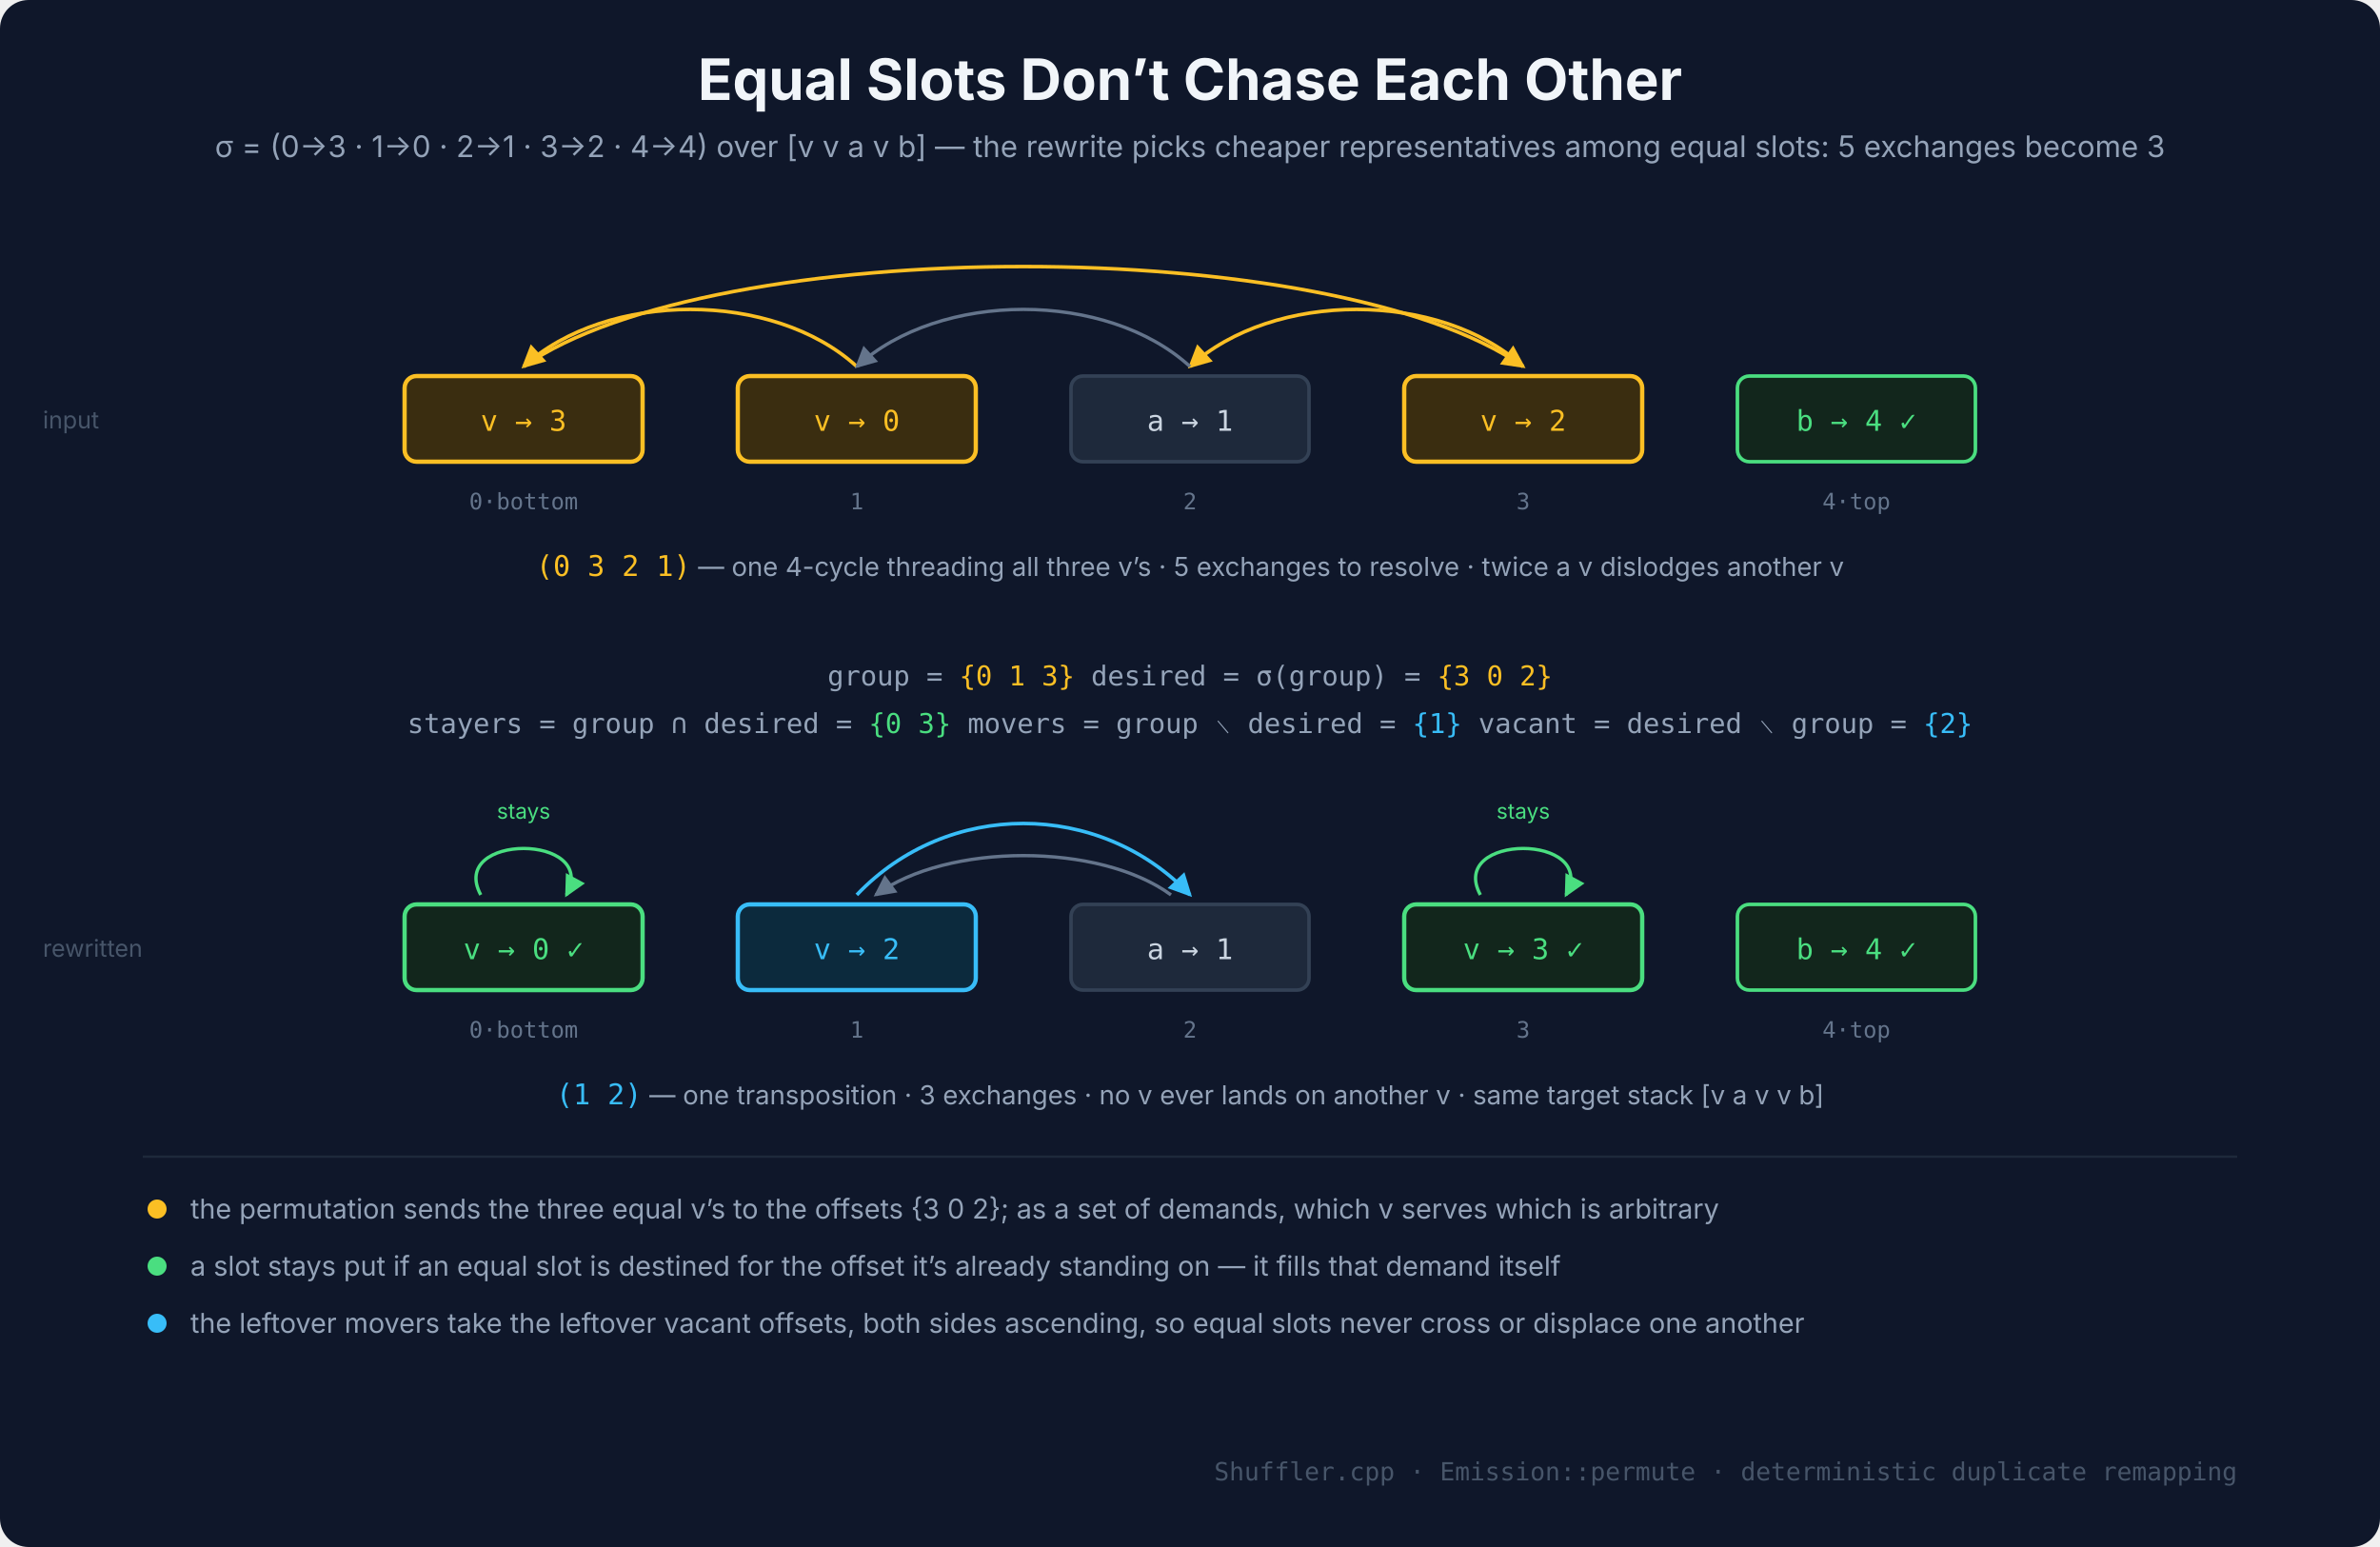
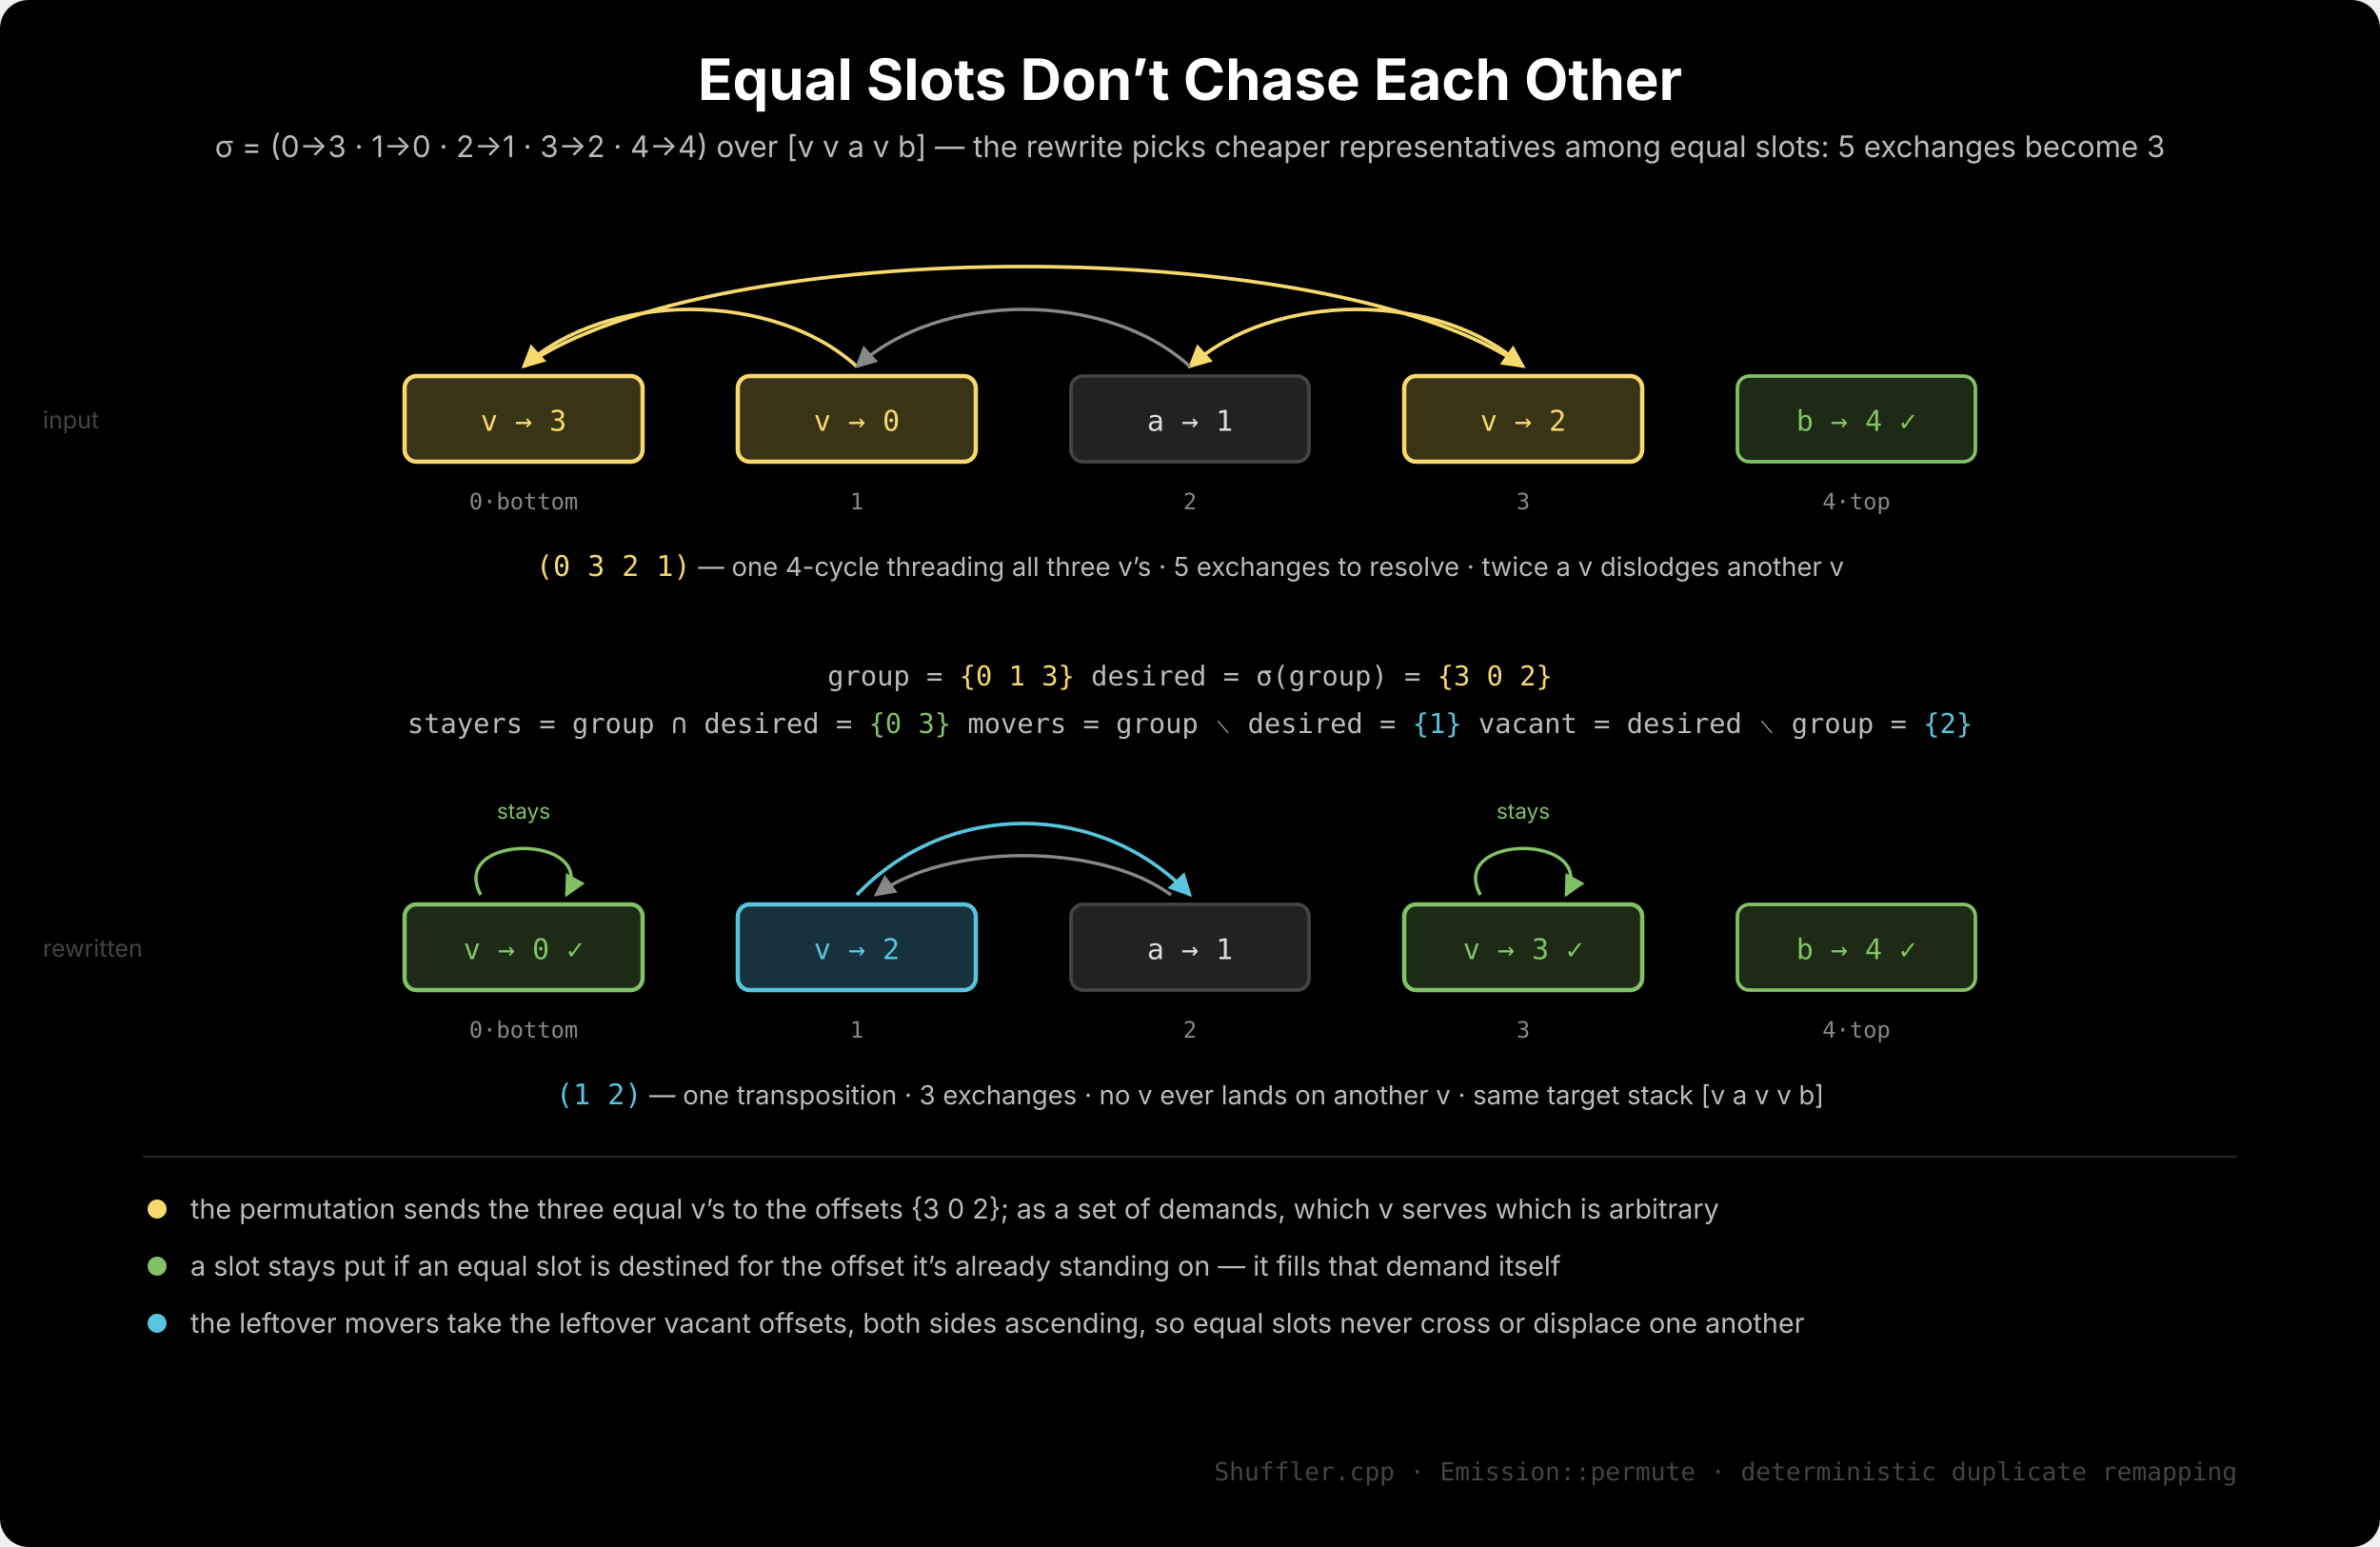
<svg xmlns="http://www.w3.org/2000/svg" width="1000" height="650" viewBox="0 0 1000 650" font-family="system-ui, -apple-system, 'Segoe UI', sans-serif">
  <defs>
    <marker id="dmA" viewBox="0 0 8 8" markerWidth="6.5" markerHeight="6.5" refX="7" refY="4" orient="auto">
-       <path d="M0,0 L8,4 L0,8 z" fill="#fbbf24" />
+       <path d="M0,0 L8,4 L0,8 z" fill="#f7d96f" />
    </marker>
    <marker id="dmS" viewBox="0 0 8 8" markerWidth="6.5" markerHeight="6.5" refX="7" refY="4" orient="auto">
-       <path d="M0,0 L8,4 L0,8 z" fill="#64748b" />
+       <path d="M0,0 L8,4 L0,8 z" fill="#888888" />
    </marker>
    <marker id="dmG" viewBox="0 0 8 8" markerWidth="6.5" markerHeight="6.5" refX="7" refY="4" orient="auto">
-       <path d="M0,0 L8,4 L0,8 z" fill="#4ade80" />
+       <path d="M0,0 L8,4 L0,8 z" fill="#83c167" />
    </marker>
    <marker id="dmB" viewBox="0 0 8 8" markerWidth="6.5" markerHeight="6.5" refX="7" refY="4" orient="auto">
-       <path d="M0,0 L8,4 L0,8 z" fill="#38bdf8" />
+       <path d="M0,0 L8,4 L0,8 z" fill="#58c4dd" />
    </marker>
  </defs>
-   <rect width="1000" height="650" rx="12" fill="#0f172a" />
-   <text x="500" y="42" text-anchor="middle" font-size="24" font-weight="700" fill="#f1f5f9">Equal Slots Don’t Chase Each Other</text>
-   <text x="500" y="66" text-anchor="middle" font-size="12.5" fill="#94a3b8">σ = (0→3 · 1→0 · 2→1 · 3→2 · 4→4) over [v v a v b] — the rewrite picks cheaper representatives among equal slots: 5 exchanges become 3</text>
-   <g font-size="10" fill="#475569">
+   <rect width="1000" height="650" rx="12" fill="#000000" />
+   <text x="500" y="42" text-anchor="middle" font-size="24" font-weight="700" fill="#ffffff">Equal Slots Don’t Chase Each Other</text>
+   <text x="500" y="66" text-anchor="middle" font-size="12.5" fill="#bbbbbb">σ = (0→3 · 1→0 · 2→1 · 3→2 · 4→4) over [v v a v b] — the rewrite picks cheaper representatives among equal slots: 5 exchanges become 3</text>
+   <g font-size="10" fill="#444444">
    <text x="18" y="180">input</text>
    <text x="18" y="402">rewritten</text>
  </g>
-   <path d="M 220 154 C 300 98, 560 98, 640 154" fill="none" stroke="#fbbf24" stroke-width="1.5" marker-end="url(#dmA)" />
-   <path d="M 360 154 C 325 122, 255 122, 220 154" fill="none" stroke="#fbbf24" stroke-width="1.5" marker-end="url(#dmA)" />
-   <path d="M 640 154 C 605 122, 535 122, 500 154" fill="none" stroke="#fbbf24" stroke-width="1.5" marker-end="url(#dmA)" />
-   <path d="M 500 154 C 465 122, 395 122, 360 154" fill="none" stroke="#64748b" stroke-width="1.4" marker-end="url(#dmS)" />
+   <path d="M 220 154 C 300 98, 560 98, 640 154" fill="none" stroke="#f7d96f" stroke-width="1.5" marker-end="url(#dmA)" />
+   <path d="M 360 154 C 325 122, 255 122, 220 154" fill="none" stroke="#f7d96f" stroke-width="1.5" marker-end="url(#dmA)" />
+   <path d="M 640 154 C 605 122, 535 122, 500 154" fill="none" stroke="#f7d96f" stroke-width="1.5" marker-end="url(#dmA)" />
+   <path d="M 500 154 C 465 122, 395 122, 360 154" fill="none" stroke="#888888" stroke-width="1.4" marker-end="url(#dmS)" />
  <g font-family="ui-monospace, 'SF Mono', Menlo, monospace" font-size="12" text-anchor="middle">
-     <rect x="170" y="158" width="100" height="36" rx="5" fill="#3a2d10" stroke="#fbbf24" stroke-width="1.8" />
-     <text x="220" y="181" fill="#fbbf24">v → 3</text>
-     <rect x="310" y="158" width="100" height="36" rx="5" fill="#3a2d10" stroke="#fbbf24" stroke-width="1.8" />
-     <text x="360" y="181" fill="#fbbf24">v → 0</text>
-     <rect x="450" y="158" width="100" height="36" rx="5" fill="#1e293b" stroke="#334155" stroke-width="1.5" />
-     <text x="500" y="181" fill="#cbd5e1">a → 1</text>
-     <rect x="590" y="158" width="100" height="36" rx="5" fill="#3a2d10" stroke="#fbbf24" stroke-width="1.8" />
-     <text x="640" y="181" fill="#fbbf24">v → 2</text>
-     <rect x="730" y="158" width="100" height="36" rx="5" fill="#12261c" stroke="#4ade80" stroke-width="1.5" />
-     <text x="780" y="181" fill="#4ade80">b → 4 ✓</text>
+     <rect x="170" y="158" width="100" height="36" rx="5" fill="#3a3416" stroke="#f7d96f" stroke-width="1.8" />
+     <text x="220" y="181" fill="#f7d96f">v → 3</text>
+     <rect x="310" y="158" width="100" height="36" rx="5" fill="#3a3416" stroke="#f7d96f" stroke-width="1.8" />
+     <text x="360" y="181" fill="#f7d96f">v → 0</text>
+     <rect x="450" y="158" width="100" height="36" rx="5" fill="#222222" stroke="#444444" stroke-width="1.5" />
+     <text x="500" y="181" fill="#dddddd">a → 1</text>
+     <rect x="590" y="158" width="100" height="36" rx="5" fill="#3a3416" stroke="#f7d96f" stroke-width="1.8" />
+     <text x="640" y="181" fill="#f7d96f">v → 2</text>
+     <rect x="730" y="158" width="100" height="36" rx="5" fill="#1c2a16" stroke="#83c167" stroke-width="1.5" />
+     <text x="780" y="181" fill="#83c167">b → 4 ✓</text>
  </g>
-   <g font-size="9.5" fill="#64748b" text-anchor="middle" font-family="ui-monospace, 'SF Mono', Menlo, monospace">
+   <g font-size="9.5" fill="#888888" text-anchor="middle" font-family="ui-monospace, 'SF Mono', Menlo, monospace">
    <text x="220" y="214">0·bottom</text>
    <text x="360" y="214">1</text>
    <text x="500" y="214">2</text>
    <text x="640" y="214">3</text>
    <text x="780" y="214">4·top</text>
  </g>
  <text x="500" y="242" text-anchor="middle" font-size="11">
-     <tspan font-family="ui-monospace, 'SF Mono', Menlo, monospace" font-size="12" fill="#fbbf24">(0 3 2 1)</tspan>
-     <tspan fill="#94a3b8"> — one 4-cycle threading all three v’s · 5 exchanges to resolve · twice a v dislodges another v</tspan>
+     <tspan font-family="ui-monospace, 'SF Mono', Menlo, monospace" font-size="12" fill="#f7d96f">(0 3 2 1)</tspan>
+     <tspan fill="#bbbbbb"> — one 4-cycle threading all three v’s · 5 exchanges to resolve · twice a v dislodges another v</tspan>
  </text>
  <g font-family="ui-monospace, 'SF Mono', Menlo, monospace" font-size="11.5" text-anchor="middle">
-     <text x="500" y="288" fill="#94a3b8">group = <tspan fill="#fbbf24">{0 1 3}</tspan>   desired = σ(group) = <tspan fill="#fbbf24">{3 0 2}</tspan>
+     <text x="500" y="288" fill="#bbbbbb">group = <tspan fill="#f7d96f">{0 1 3}</tspan>   desired = σ(group) = <tspan fill="#f7d96f">{3 0 2}</tspan>
    </text>
-     <text x="500" y="308" fill="#94a3b8">stayers = group ∩ desired = <tspan fill="#4ade80">{0 3}</tspan>   movers = group ∖ desired = <tspan fill="#38bdf8">{1}</tspan>   vacant = desired ∖ group = <tspan fill="#38bdf8">{2}</tspan>
+     <text x="500" y="308" fill="#bbbbbb">stayers = group ∩ desired = <tspan fill="#83c167">{0 3}</tspan>   movers = group ∖ desired = <tspan fill="#58c4dd">{1}</tspan>   vacant = desired ∖ group = <tspan fill="#58c4dd">{2}</tspan>
    </text>
  </g>
-   <path d="M 202 376 C 188 350, 252 350, 238 376" fill="none" stroke="#4ade80" stroke-width="1.4" marker-end="url(#dmG)" />
-   <path d="M 622 376 C 608 350, 672 350, 658 376" fill="none" stroke="#4ade80" stroke-width="1.4" marker-end="url(#dmG)" />
-   <g font-size="9" fill="#4ade80" text-anchor="middle">
+   <path d="M 202 376 C 188 350, 252 350, 238 376" fill="none" stroke="#83c167" stroke-width="1.4" marker-end="url(#dmG)" />
+   <path d="M 622 376 C 608 350, 672 350, 658 376" fill="none" stroke="#83c167" stroke-width="1.4" marker-end="url(#dmG)" />
+   <g font-size="9" fill="#83c167" text-anchor="middle">
    <text x="220" y="344">stays</text>
    <text x="640" y="344">stays</text>
  </g>
-   <path d="M 360 376 C 398 336, 462 336, 500 376" fill="none" stroke="#38bdf8" stroke-width="1.5" marker-end="url(#dmB)" />
-   <path d="M 492 376 C 462 354, 398 354, 368 376" fill="none" stroke="#64748b" stroke-width="1.4" marker-end="url(#dmS)" />
+   <path d="M 360 376 C 398 336, 462 336, 500 376" fill="none" stroke="#58c4dd" stroke-width="1.5" marker-end="url(#dmB)" />
+   <path d="M 492 376 C 462 354, 398 354, 368 376" fill="none" stroke="#888888" stroke-width="1.4" marker-end="url(#dmS)" />
  <g font-family="ui-monospace, 'SF Mono', Menlo, monospace" font-size="12" text-anchor="middle">
-     <rect x="170" y="380" width="100" height="36" rx="5" fill="#12261c" stroke="#4ade80" stroke-width="1.8" />
-     <text x="220" y="403" fill="#4ade80">v → 0 ✓</text>
-     <rect x="310" y="380" width="100" height="36" rx="5" fill="#0c2a3d" stroke="#38bdf8" stroke-width="1.8" />
-     <text x="360" y="403" fill="#38bdf8">v → 2</text>
-     <rect x="450" y="380" width="100" height="36" rx="5" fill="#1e293b" stroke="#334155" stroke-width="1.5" />
-     <text x="500" y="403" fill="#cbd5e1">a → 1</text>
-     <rect x="590" y="380" width="100" height="36" rx="5" fill="#12261c" stroke="#4ade80" stroke-width="1.8" />
-     <text x="640" y="403" fill="#4ade80">v → 3 ✓</text>
-     <rect x="730" y="380" width="100" height="36" rx="5" fill="#12261c" stroke="#4ade80" stroke-width="1.5" />
-     <text x="780" y="403" fill="#4ade80">b → 4 ✓</text>
+     <rect x="170" y="380" width="100" height="36" rx="5" fill="#1c2a16" stroke="#83c167" stroke-width="1.8" />
+     <text x="220" y="403" fill="#83c167">v → 0 ✓</text>
+     <rect x="310" y="380" width="100" height="36" rx="5" fill="#17313d" stroke="#58c4dd" stroke-width="1.8" />
+     <text x="360" y="403" fill="#58c4dd">v → 2</text>
+     <rect x="450" y="380" width="100" height="36" rx="5" fill="#222222" stroke="#444444" stroke-width="1.5" />
+     <text x="500" y="403" fill="#dddddd">a → 1</text>
+     <rect x="590" y="380" width="100" height="36" rx="5" fill="#1c2a16" stroke="#83c167" stroke-width="1.8" />
+     <text x="640" y="403" fill="#83c167">v → 3 ✓</text>
+     <rect x="730" y="380" width="100" height="36" rx="5" fill="#1c2a16" stroke="#83c167" stroke-width="1.5" />
+     <text x="780" y="403" fill="#83c167">b → 4 ✓</text>
  </g>
-   <g font-size="9.5" fill="#64748b" text-anchor="middle" font-family="ui-monospace, 'SF Mono', Menlo, monospace">
+   <g font-size="9.5" fill="#888888" text-anchor="middle" font-family="ui-monospace, 'SF Mono', Menlo, monospace">
    <text x="220" y="436">0·bottom</text>
    <text x="360" y="436">1</text>
    <text x="500" y="436">2</text>
    <text x="640" y="436">3</text>
    <text x="780" y="436">4·top</text>
  </g>
  <text x="500" y="464" text-anchor="middle" font-size="11">
-     <tspan font-family="ui-monospace, 'SF Mono', Menlo, monospace" font-size="12" fill="#38bdf8">(1 2)</tspan>
-     <tspan fill="#94a3b8"> — one transposition · 3 exchanges · no v ever lands on another v · same target stack [v a v v b]</tspan>
+     <tspan font-family="ui-monospace, 'SF Mono', Menlo, monospace" font-size="12" fill="#58c4dd">(1 2)</tspan>
+     <tspan fill="#bbbbbb"> — one transposition · 3 exchanges · no v ever lands on another v · same target stack [v a v v b]</tspan>
  </text>
-   <line x1="60" y1="486" x2="940" y2="486" stroke="#1e293b" stroke-width="1" />
-   <g font-size="11.5" fill="#94a3b8">
-     <circle cx="66" cy="508" r="4" fill="#fbbf24" />
+   <line x1="60" y1="486" x2="940" y2="486" stroke="#222222" stroke-width="1" />
+   <g font-size="11.5" fill="#bbbbbb">
+     <circle cx="66" cy="508" r="4" fill="#f7d96f" />
    <text x="80" y="512">the permutation sends the three equal v’s to the offsets {3 0 2}; as a set of demands, which v serves which is arbitrary</text>
-     <circle cx="66" cy="532" r="4" fill="#4ade80" />
+     <circle cx="66" cy="532" r="4" fill="#83c167" />
    <text x="80" y="536">a slot stays put if an equal slot is destined for the offset it’s already standing on — it fills that demand itself</text>
-     <circle cx="66" cy="556" r="4" fill="#38bdf8" />
+     <circle cx="66" cy="556" r="4" fill="#58c4dd" />
    <text x="80" y="560">the leftover movers take the leftover vacant offsets, both sides ascending, so equal slots never cross or displace one another</text>
  </g>
-   <text x="940" y="622" text-anchor="end" font-size="10.5" font-family="ui-monospace, 'SF Mono', Menlo, monospace" fill="#475569">Shuffler.cpp · Emission::permute · deterministic duplicate remapping</text>
+   <text x="940" y="622" text-anchor="end" font-size="10.5" font-family="ui-monospace, 'SF Mono', Menlo, monospace" fill="#444444">Shuffler.cpp · Emission::permute · deterministic duplicate remapping</text>
</svg>
